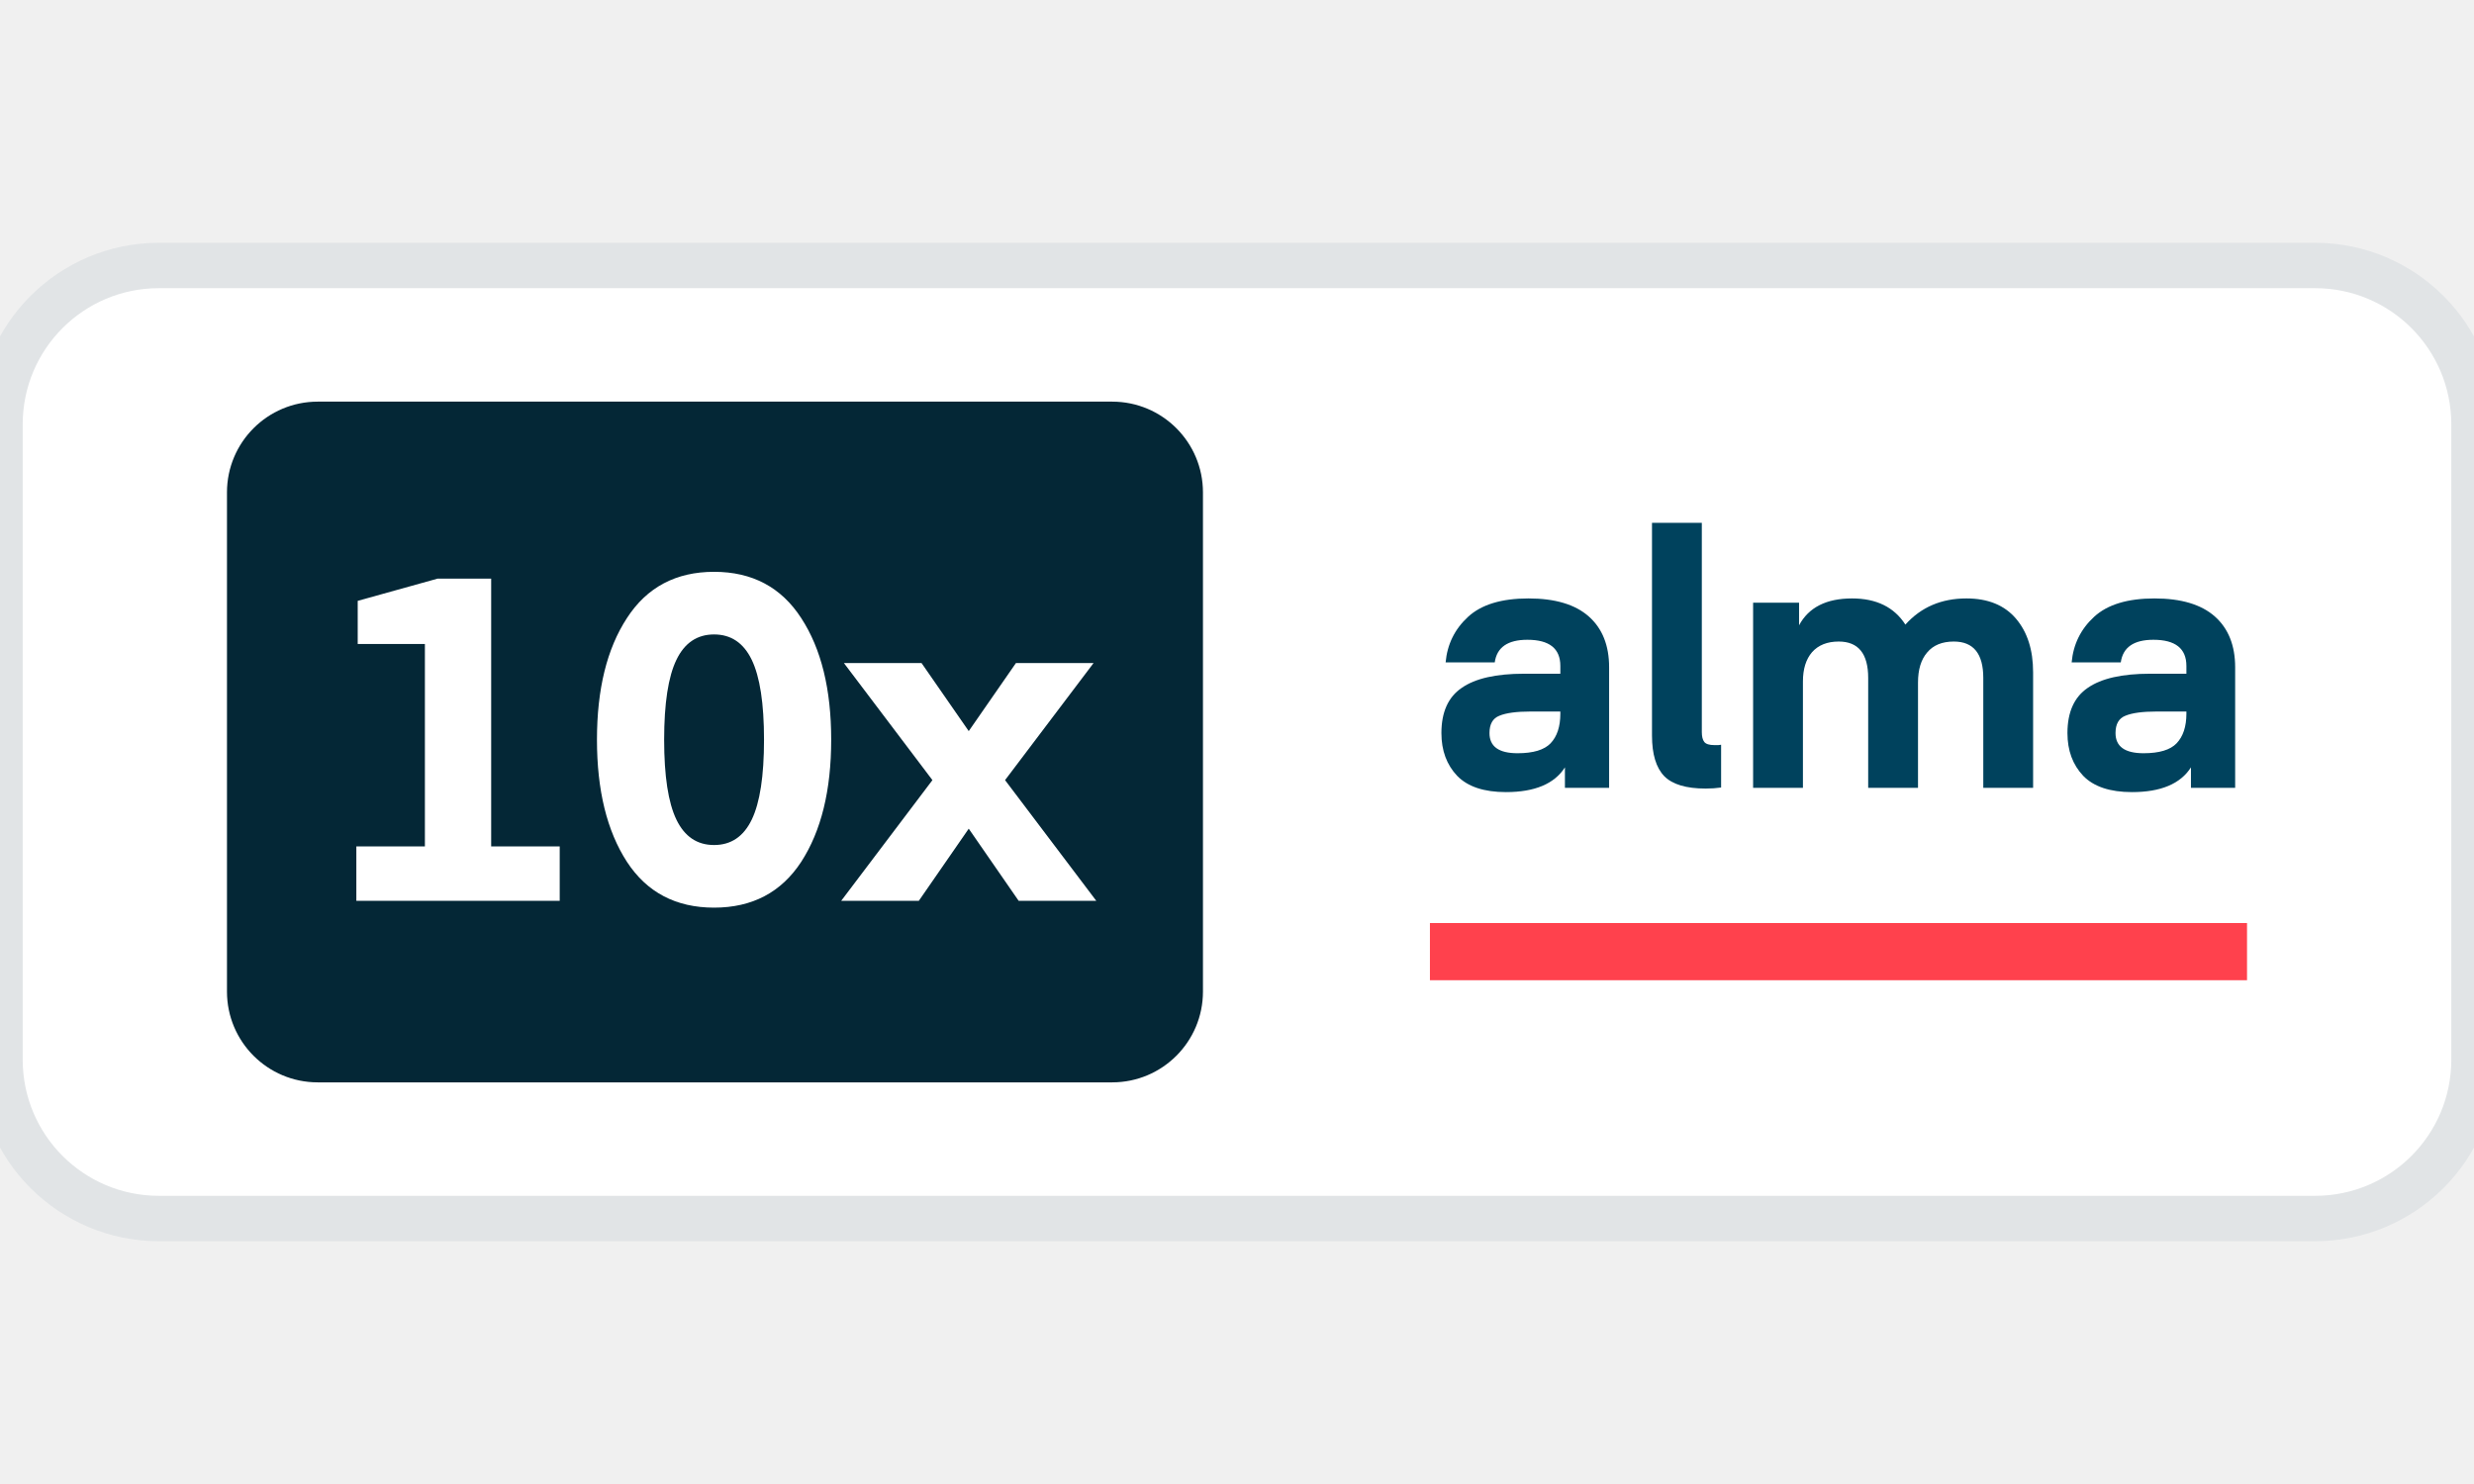
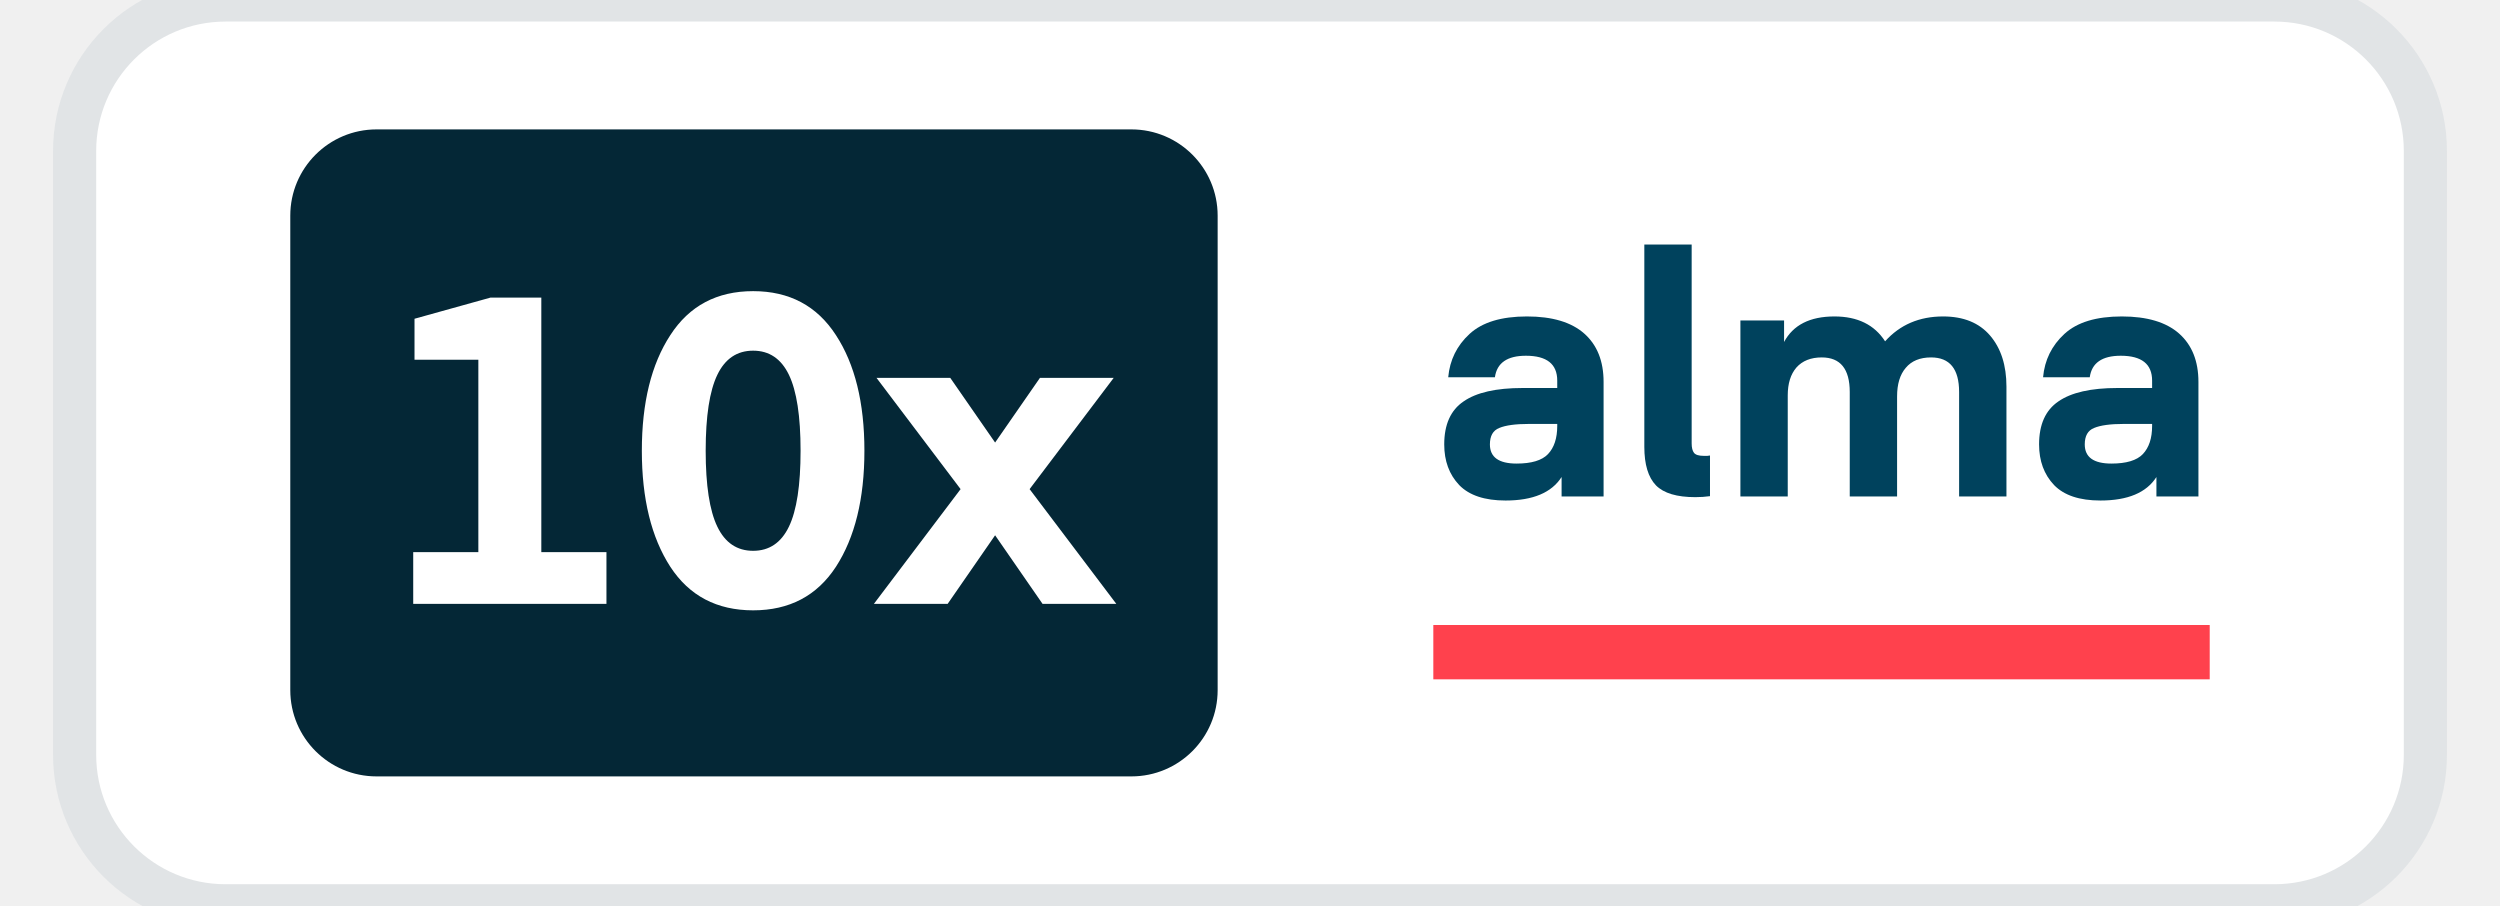
- <svg xmlns="http://www.w3.org/2000/svg" width="70" height="42" viewBox="0 0 109 42" fill="none">
+ <svg xmlns="http://www.w3.org/2000/svg" width="69" height="25" viewBox="0 0 109 42" fill="none">
  <path d="M0 7C0 3.134 3.134 0 7 0H102C105.866 0 109 3.134 109 7V35C109 38.866 105.866 42 102 42H7C3.134 42 0 38.866 0 35V7Z" fill="white" />
  <rect x="10" y="6" width="43" height="30" rx="4" fill="#042736" />
  <path d="M24.66 25.6V28H15.7V25.6H18.72V16.68H15.76V14.78L19.28 13.8H21.64V25.6H24.66ZM35.301 26.28C34.421 27.627 33.141 28.3 31.461 28.3C29.781 28.3 28.501 27.627 27.621 26.28C26.741 24.92 26.301 23.127 26.301 20.9C26.301 18.673 26.741 16.887 27.621 15.54C28.501 14.18 29.781 13.5 31.461 13.5C33.141 13.5 34.421 14.18 35.301 15.54C36.181 16.887 36.621 18.673 36.621 20.9C36.621 23.127 36.181 24.92 35.301 26.28ZM33.121 17.38C32.761 16.633 32.207 16.26 31.461 16.26C30.714 16.26 30.161 16.633 29.801 17.38C29.441 18.127 29.261 19.3 29.261 20.9C29.261 22.5 29.441 23.673 29.801 24.42C30.161 25.167 30.714 25.54 31.461 25.54C32.207 25.54 32.761 25.167 33.121 24.42C33.481 23.673 33.661 22.5 33.661 20.9C33.661 19.3 33.481 18.127 33.121 17.38ZM48.181 17.52L44.281 22.68L48.301 28H44.881L42.681 24.82L40.481 28H37.061L41.081 22.68L37.181 17.52H40.601L42.681 20.52L44.761 17.52H48.181Z" fill="white" />
  <g clip-path="url(#clip0)">
    <path d="M68.746 19.75V19.657H67.433C66.814 19.657 66.356 19.719 66.057 19.844C65.768 19.958 65.624 20.212 65.624 20.607C65.624 21.199 66.036 21.495 66.861 21.495C67.551 21.495 68.035 21.349 68.314 21.059C68.602 20.758 68.746 20.322 68.746 19.75ZM66.35 23.208C65.382 23.208 64.665 22.969 64.201 22.492C63.738 22.004 63.506 21.375 63.506 20.607C63.506 19.683 63.805 19.018 64.403 18.613C65 18.198 65.912 17.991 67.139 17.991H68.746V17.648C68.746 16.88 68.262 16.495 67.293 16.495C66.428 16.495 65.948 16.828 65.856 17.492H63.691C63.764 16.693 64.093 16.023 64.681 15.483C65.268 14.943 66.154 14.673 67.34 14.673C68.515 14.673 69.401 14.938 69.999 15.467C70.597 15.997 70.895 16.744 70.895 17.71V23.021H68.948V22.118C68.484 22.845 67.618 23.208 66.35 23.208Z" fill="#00425D" />
    <path d="M75.829 21.121V23.006C75.613 23.037 75.386 23.052 75.149 23.052C74.294 23.052 73.686 22.871 73.325 22.507C72.964 22.133 72.784 21.536 72.784 20.716V11.34H74.979V20.56C74.979 20.758 75.015 20.903 75.087 20.997C75.16 21.09 75.309 21.137 75.536 21.137C75.587 21.137 75.644 21.137 75.706 21.137C75.778 21.126 75.819 21.121 75.829 21.121Z" fill="#00425D" />
    <path d="M84.504 18.38V23.021H82.309V18.177C82.309 17.108 81.876 16.573 81.011 16.573C80.506 16.573 80.114 16.729 79.836 17.041C79.568 17.352 79.434 17.783 79.434 18.333V23.021H77.239V14.86H79.264V15.857C79.686 15.068 80.465 14.673 81.598 14.673C82.67 14.673 83.453 15.057 83.948 15.826C84.638 15.057 85.535 14.673 86.638 14.673C87.586 14.673 88.313 14.969 88.818 15.561C89.323 16.153 89.575 16.942 89.575 17.928V23.021H87.38V18.177C87.38 17.108 86.947 16.573 86.081 16.573C85.566 16.573 85.174 16.734 84.906 17.056C84.638 17.367 84.504 17.809 84.504 18.38Z" fill="#00425D" />
    <path d="M96.329 19.75V19.657H95.014C94.396 19.657 93.937 19.719 93.639 19.844C93.35 19.958 93.206 20.212 93.206 20.607C93.206 21.199 93.618 21.495 94.442 21.495C95.133 21.495 95.617 21.349 95.896 21.059C96.184 20.758 96.329 20.322 96.329 19.75ZM93.932 23.208C92.963 23.208 92.247 22.969 91.784 22.492C91.32 22.004 91.088 21.375 91.088 20.607C91.088 19.683 91.387 19.018 91.984 18.613C92.582 18.198 93.494 17.991 94.721 17.991H96.329V17.648C96.329 16.88 95.844 16.495 94.875 16.495C94.01 16.495 93.53 16.828 93.438 17.492H91.273C91.346 16.693 91.675 16.023 92.263 15.483C92.85 14.943 93.737 14.673 94.922 14.673C96.097 14.673 96.983 14.938 97.581 15.467C98.178 15.997 98.477 16.744 98.477 17.71V23.021H96.529V22.118C96.066 22.845 95.2 23.208 93.932 23.208Z" fill="#00425D" />
    <rect x="63" y="28.98" width="36" height="2.58" fill="#FF414D" />
  </g>
  <path d="M7 1H102V-1H7V1ZM108 7V35H110V7H108ZM102 41H7V43H102V41ZM1 35V7H-1V35H1ZM7 41C3.686 41 1 38.314 1 35H-1C-1 39.418 2.582 43 7 43V41ZM108 35C108 38.314 105.314 41 102 41V43C106.418 43 110 39.418 110 35H108ZM102 1C105.314 1 108 3.686 108 7H110C110 2.582 106.418 -1 102 -1V1ZM7 -1C2.582 -1 -1 2.582 -1 7H1C1 3.686 3.686 1 7 1V-1Z" fill="#E1E4E6" />
  <defs>
    <clipPath id="clip0">
      <rect width="36" height="21" fill="white" transform="translate(63 10.5)" />
    </clipPath>
  </defs>
</svg>
